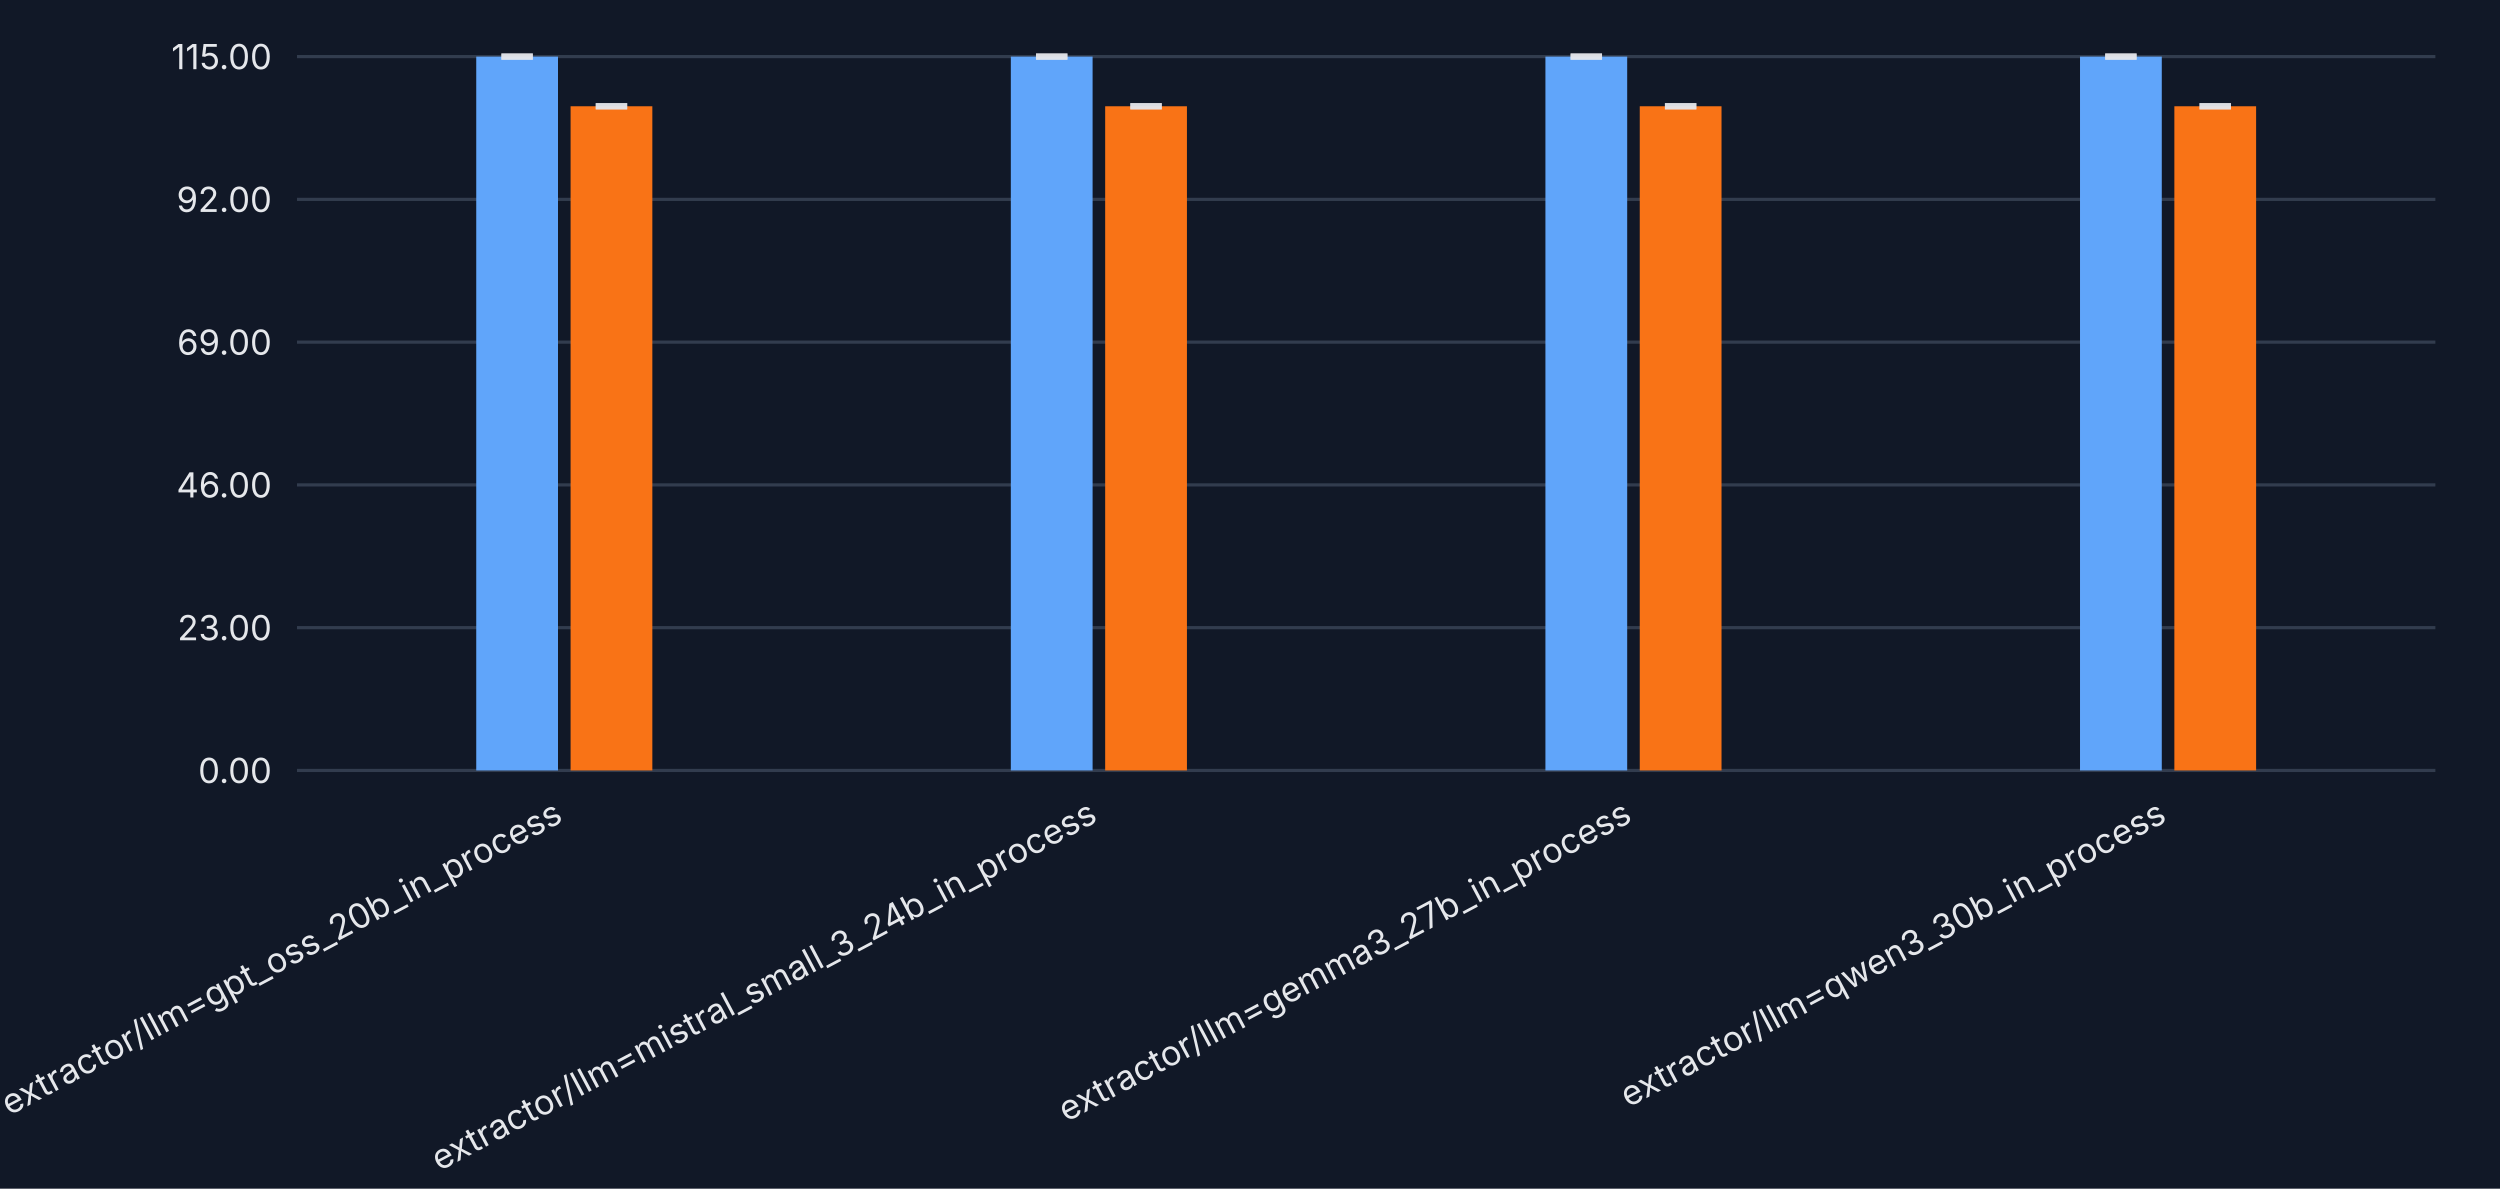
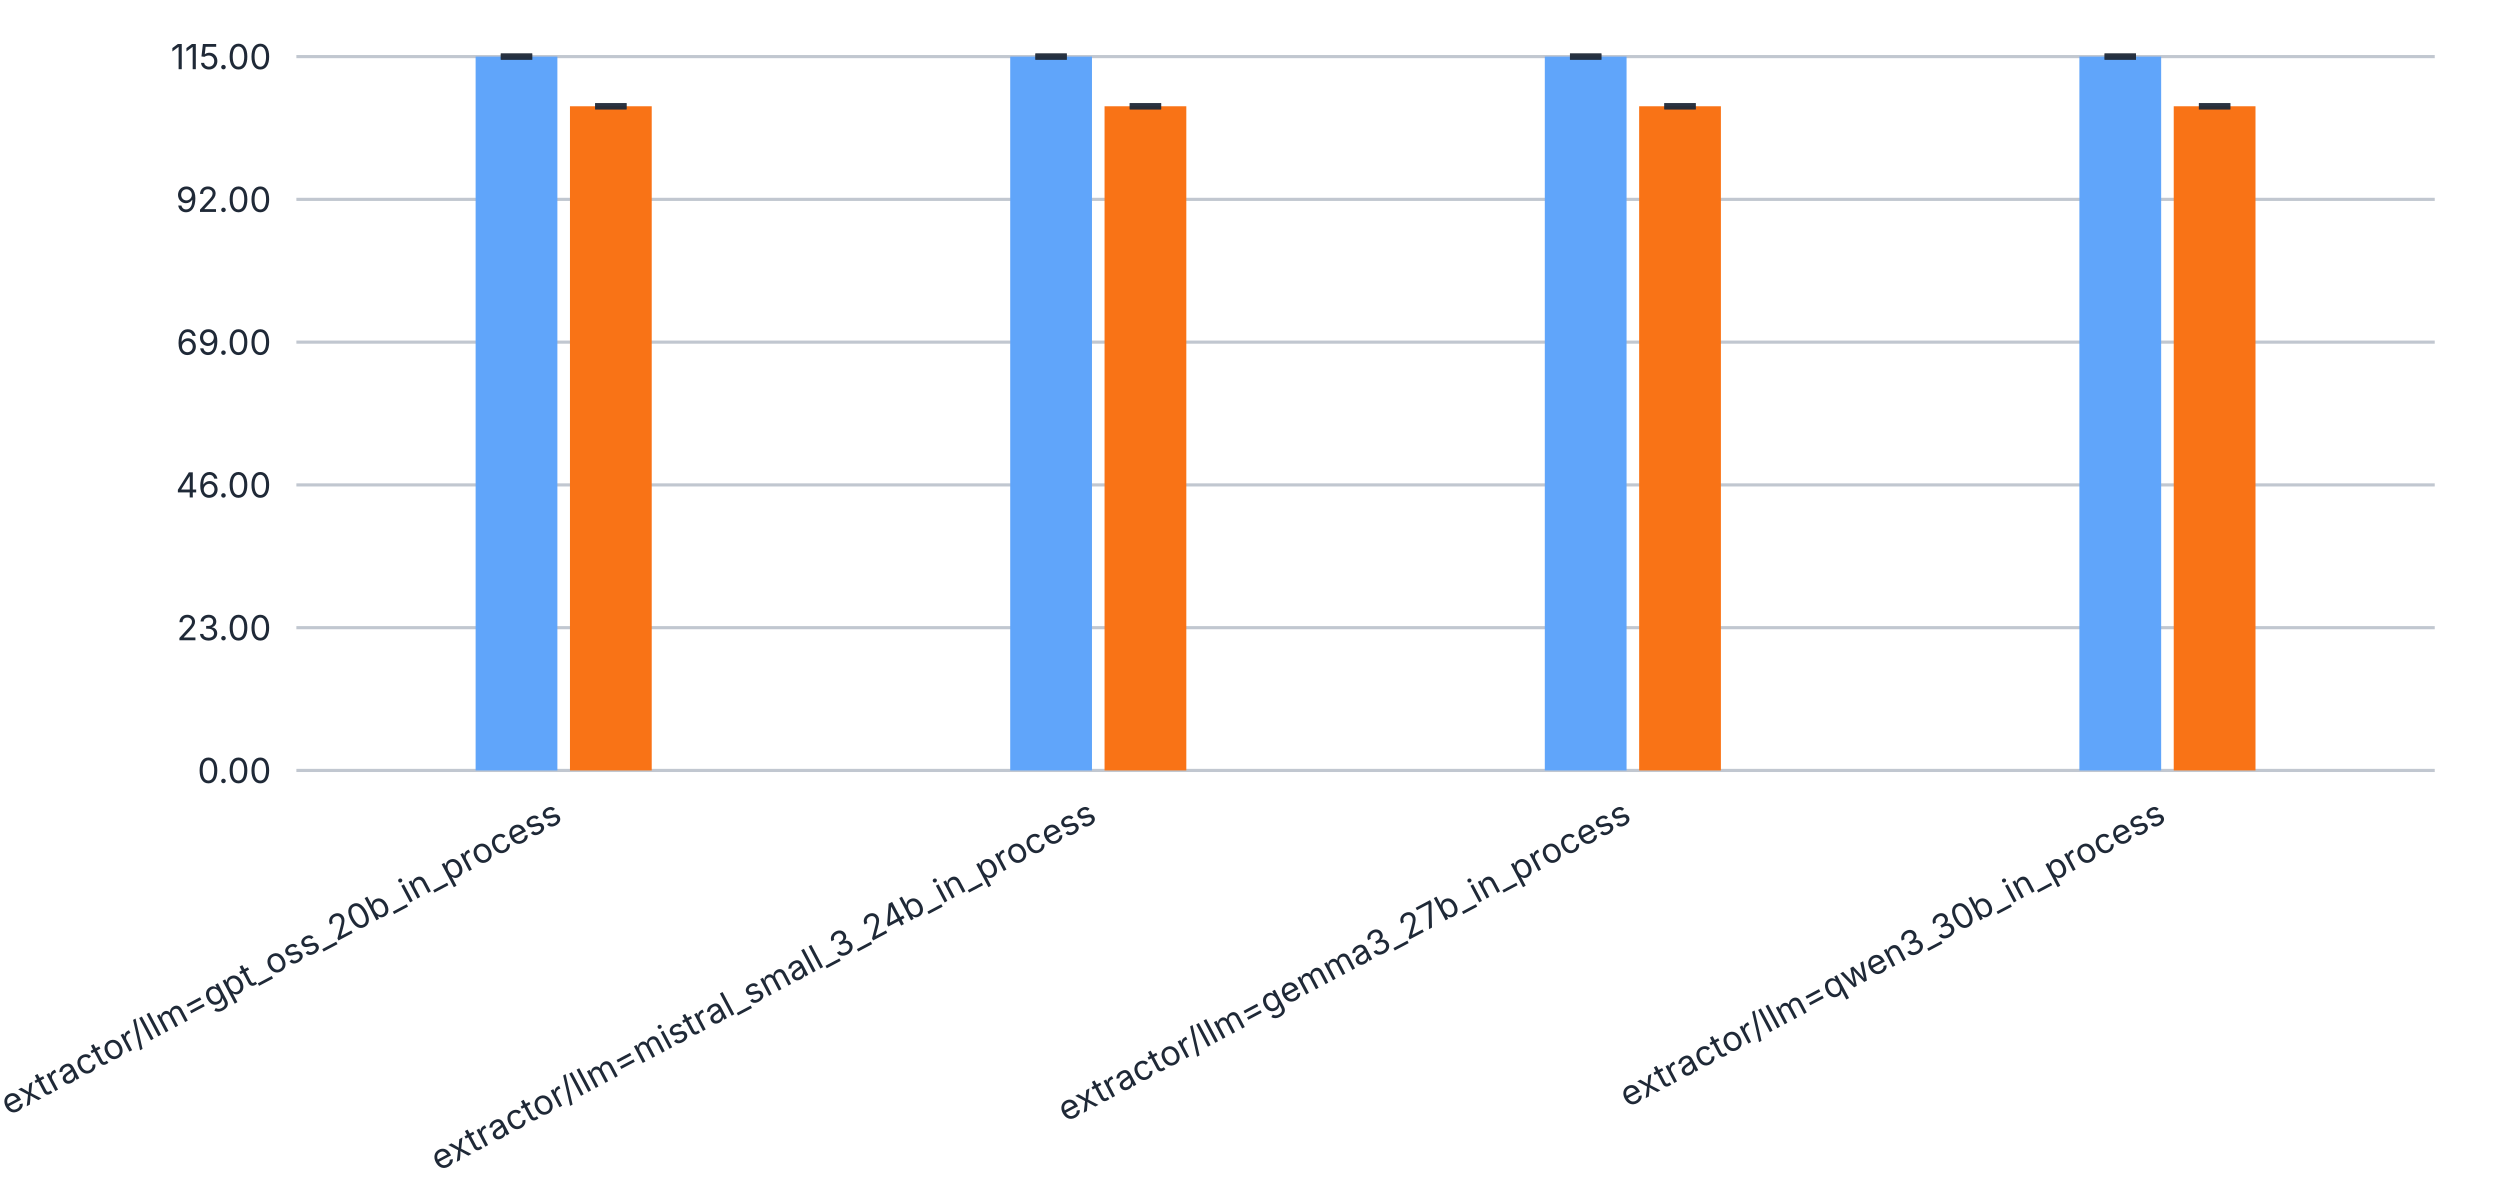
- <svg xmlns="http://www.w3.org/2000/svg" width="795" height="378" viewBox="0 0 795 378" style="color: rgb(229, 231, 235); font-family: Inter, Arial, sans-serif; background-color: rgba(0, 0, 0, 0);">
-   <rect x="0" y="0" width="795" height="378" fill="rgb(17, 24, 39)" />
-   <g transform="translate(34.44459, 0)">
+ <svg xmlns="http://www.w3.org/2000/svg" width="795" height="378" viewBox="0 0 795 378" style="color: rgb(31, 41, 55); font-family: Inter, Arial, sans-serif; background-color: rgba(0, 0, 0, 0);">
+   <rect x="0" y="0" width="795" height="378" fill="rgb(255, 255, 255)" />
+   <g transform="translate(34.24805, 0)">
    <line x1="60" x2="740" y1="245" y2="245" stroke="#64748b66" stroke-width="1" />
    <text x="52" y="249" text-anchor="end" fill="currentColor" font-size="11">0.00</text>
    <line x1="60" x2="740" y1="199.6" y2="199.6" stroke="#64748b66" stroke-width="1" />
    <text x="52" y="203.6" text-anchor="end" fill="currentColor" font-size="11">23.00</text>
    <line x1="60" x2="740" y1="154.2" y2="154.2" stroke="#64748b66" stroke-width="1" />
    <text x="52" y="158.2" text-anchor="end" fill="currentColor" font-size="11">46.00</text>
    <line x1="60" x2="740" y1="108.8" y2="108.8" stroke="#64748b66" stroke-width="1" />
    <text x="52" y="112.8" text-anchor="end" fill="currentColor" font-size="11">69.00</text>
    <line x1="60" x2="740" y1="63.4" y2="63.4" stroke="#64748b66" stroke-width="1" />
    <text x="52" y="67.4" text-anchor="end" fill="currentColor" font-size="11">92.00</text>
    <line x1="60" x2="740" y1="18" y2="18" stroke="#64748b66" stroke-width="1" />
    <text x="52" y="22" text-anchor="end" fill="currentColor" font-size="11">115.00</text>
    <rect x="117" y="18" width="26" height="227" fill="#60a5fa" style="cursor: crosshair;" />
    <line x1="130" x2="130" y1="18" y2="18" stroke="currentColor" stroke-opacity="0.78" stroke-width="2" />
    <line x1="125" x2="135" y1="18" y2="18" stroke="currentColor" stroke-opacity="0.78" stroke-width="2" />
    <line x1="125" x2="135" y1="18" y2="18" stroke="currentColor" stroke-opacity="0.78" stroke-width="2" />
    <rect x="147" y="33.791" width="26" height="211.209" fill="#f97316" style="cursor: crosshair;" />
    <line x1="160" x2="160" y1="33.791" y2="33.791" stroke="currentColor" stroke-opacity="0.78" stroke-width="2" />
    <line x1="155" x2="165" y1="33.791" y2="33.791" stroke="currentColor" stroke-opacity="0.78" stroke-width="2" />
    <line x1="155" x2="165" y1="33.791" y2="33.791" stroke="currentColor" stroke-opacity="0.78" stroke-width="2" />
    <text x="145" y="261" transform="rotate(-28 145 261)" text-anchor="end" fill="currentColor" font-size="11">extractor/llm=gpt_oss_20b_in_process</text>
    <rect x="287" y="18" width="26" height="227" fill="#60a5fa" style="cursor: crosshair;" />
    <line x1="300" x2="300" y1="18" y2="18" stroke="currentColor" stroke-opacity="0.78" stroke-width="2" />
    <line x1="295" x2="305" y1="18" y2="18" stroke="currentColor" stroke-opacity="0.78" stroke-width="2" />
    <line x1="295" x2="305" y1="18" y2="18" stroke="currentColor" stroke-opacity="0.78" stroke-width="2" />
    <rect x="317" y="33.791" width="26" height="211.209" fill="#f97316" style="cursor: crosshair;" />
    <line x1="330" x2="330" y1="33.791" y2="33.791" stroke="currentColor" stroke-opacity="0.78" stroke-width="2" />
    <line x1="325" x2="335" y1="33.791" y2="33.791" stroke="currentColor" stroke-opacity="0.78" stroke-width="2" />
    <line x1="325" x2="335" y1="33.791" y2="33.791" stroke="currentColor" stroke-opacity="0.78" stroke-width="2" />
    <text x="315" y="261" transform="rotate(-28 315 261)" text-anchor="end" fill="currentColor" font-size="11">extractor/llm=mistral_small_3_24b_in_process</text>
    <rect x="457" y="18" width="26" height="227" fill="#60a5fa" style="cursor: crosshair;" />
    <line x1="470" x2="470" y1="18" y2="18" stroke="currentColor" stroke-opacity="0.78" stroke-width="2" />
    <line x1="465" x2="475" y1="18" y2="18" stroke="currentColor" stroke-opacity="0.78" stroke-width="2" />
    <line x1="465" x2="475" y1="18" y2="18" stroke="currentColor" stroke-opacity="0.78" stroke-width="2" />
    <rect x="487" y="33.791" width="26" height="211.209" fill="#f97316" style="cursor: crosshair;" />
    <line x1="500" x2="500" y1="33.791" y2="33.791" stroke="currentColor" stroke-opacity="0.78" stroke-width="2" />
    <line x1="495" x2="505" y1="33.791" y2="33.791" stroke="currentColor" stroke-opacity="0.78" stroke-width="2" />
    <line x1="495" x2="505" y1="33.791" y2="33.791" stroke="currentColor" stroke-opacity="0.78" stroke-width="2" />
    <text x="485" y="261" transform="rotate(-28 485 261)" text-anchor="end" fill="currentColor" font-size="11">extractor/llm=gemma3_27b_in_process</text>
    <rect x="627" y="18" width="26" height="227" fill="#60a5fa" style="cursor: crosshair;" />
    <line x1="640" x2="640" y1="18" y2="18" stroke="currentColor" stroke-opacity="0.78" stroke-width="2" />
    <line x1="635" x2="645" y1="18" y2="18" stroke="currentColor" stroke-opacity="0.78" stroke-width="2" />
    <line x1="635" x2="645" y1="18" y2="18" stroke="currentColor" stroke-opacity="0.78" stroke-width="2" />
    <rect x="657" y="33.791" width="26" height="211.209" fill="#f97316" style="cursor: crosshair;" />
    <line x1="670" x2="670" y1="33.791" y2="33.791" stroke="currentColor" stroke-opacity="0.78" stroke-width="2" />
    <line x1="665" x2="675" y1="33.791" y2="33.791" stroke="currentColor" stroke-opacity="0.78" stroke-width="2" />
    <line x1="665" x2="675" y1="33.791" y2="33.791" stroke="currentColor" stroke-opacity="0.78" stroke-width="2" />
    <text x="655" y="261" transform="rotate(-28 655 261)" text-anchor="end" fill="currentColor" font-size="11">extractor/llm=qwen3_30b_in_process</text>
  </g>
</svg>
